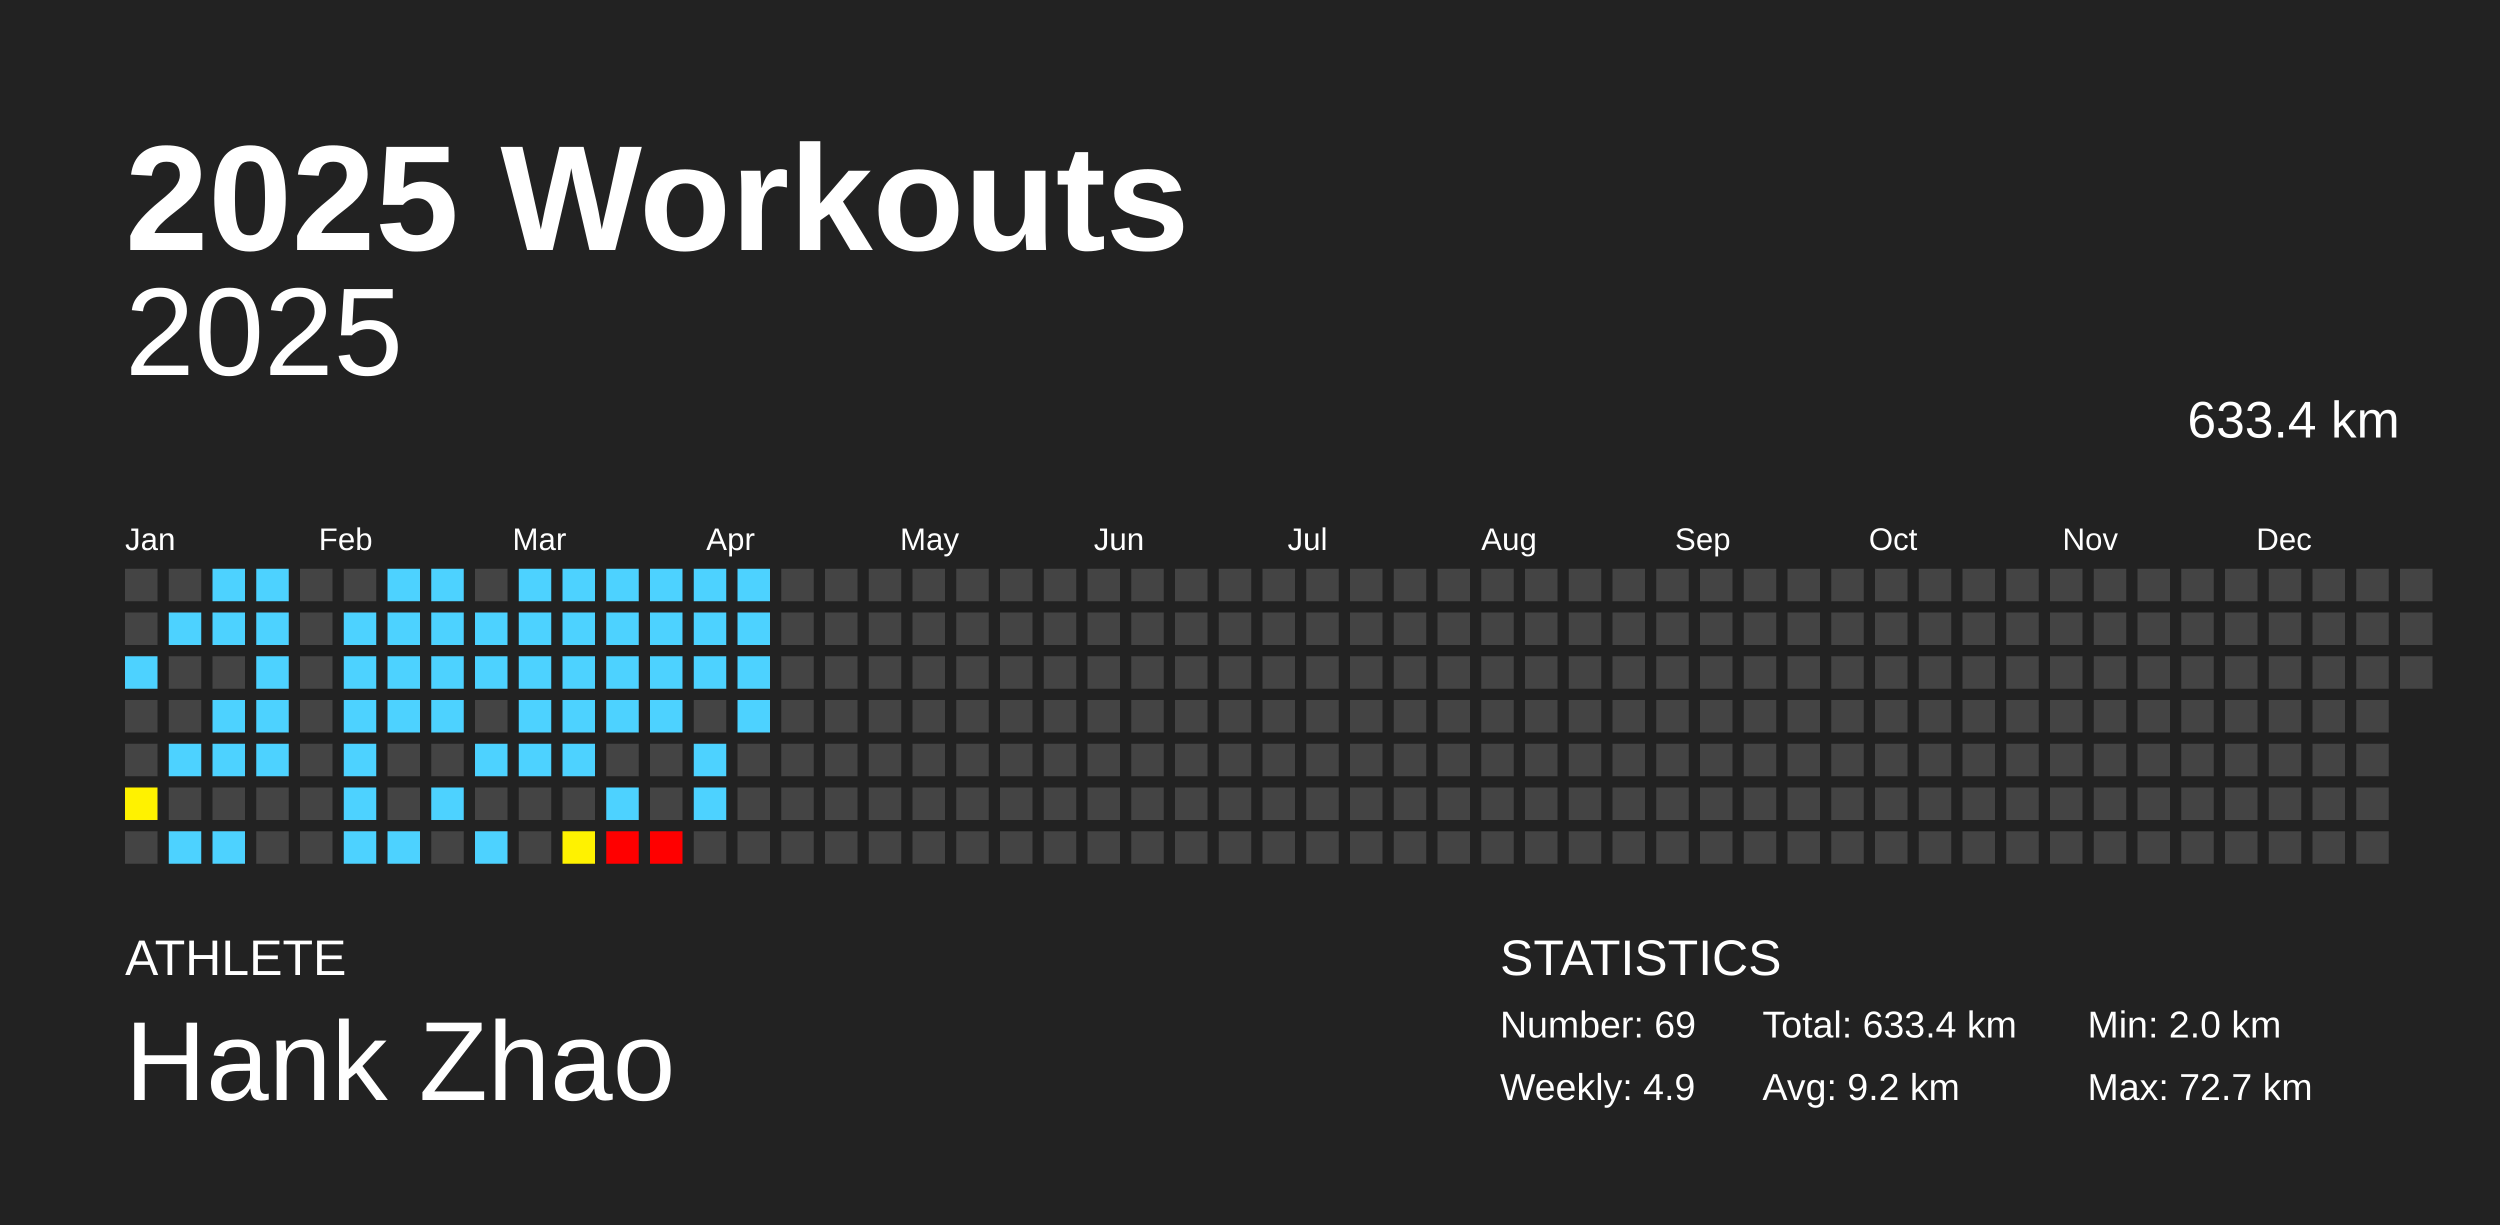
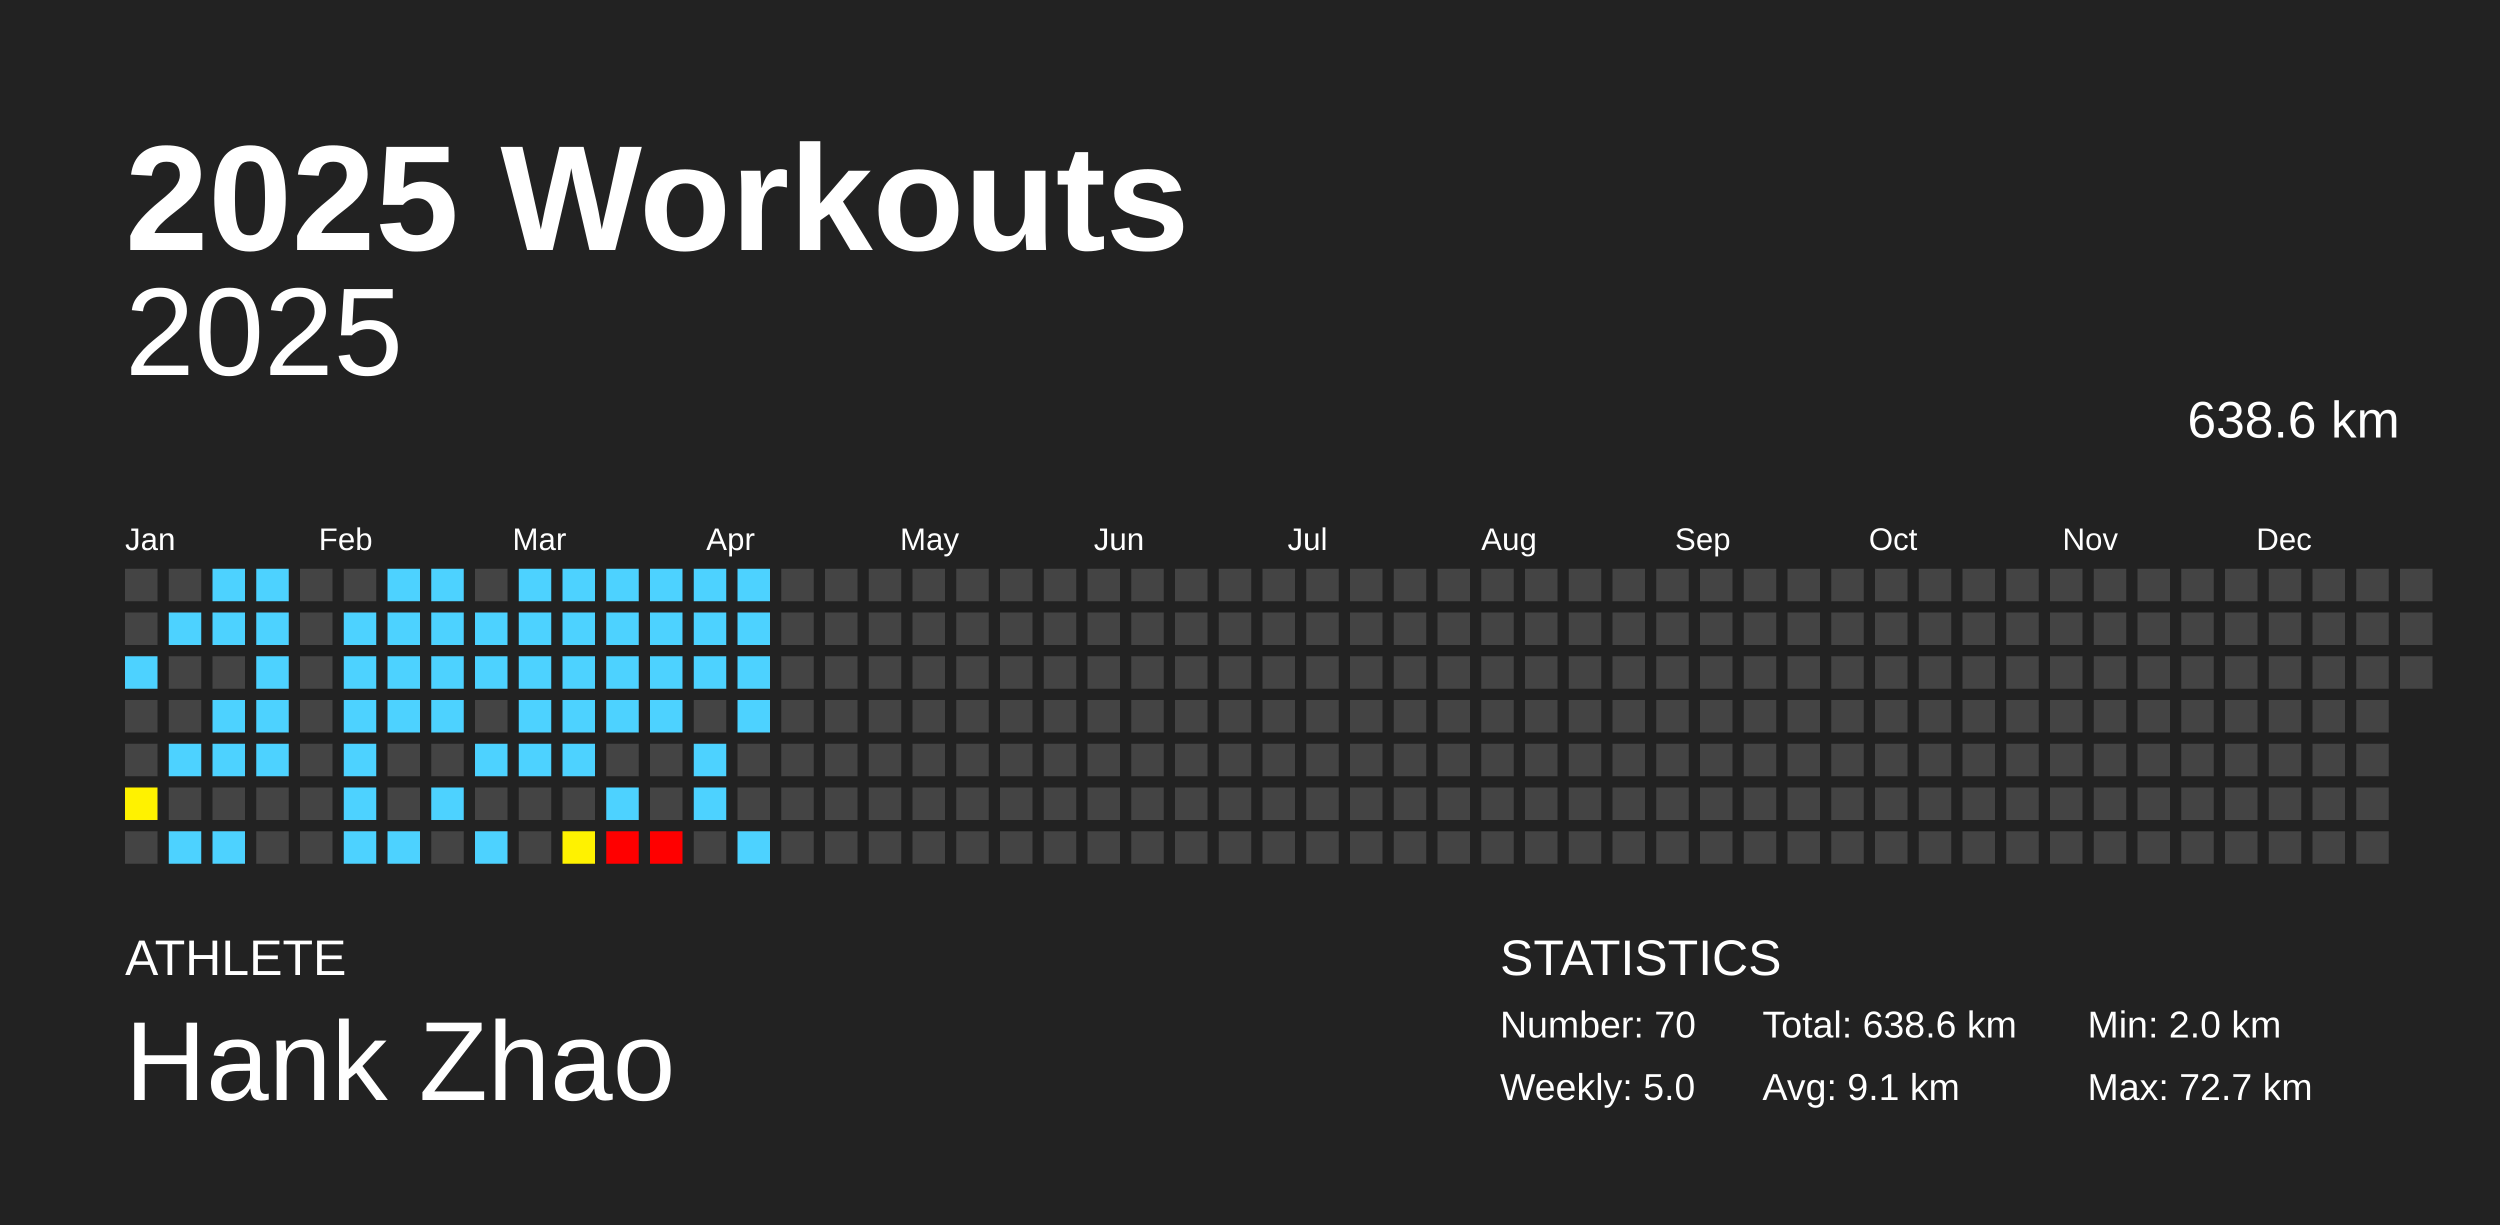
<svg xmlns="http://www.w3.org/2000/svg" baseProfile="full" height="98mm" version="1.1" viewBox="0,0,200,98" width="200mm">
  <defs />
  <rect fill="#222222" height="98" width="200" x="0" y="0" />
  <text fill="#FFFFFF" style="font-size:12px; font-family:Arial; font-weight:bold;" x="10" y="20">2025 Workouts</text>
  <text fill="#FFFFFF" style="font-size:4px; font-family:Arial" x="10" y="78">ATHLETE</text>
  <text fill="#FFFFFF" style="font-size:9px; font-family:Arial" x="10" y="88">Hank Zhao</text>
  <text fill="#FFFFFF" style="font-size:4px; font-family:Arial" x="120" y="78">STATISTICS</text>
-   <text fill="#FFFFFF" style="font-size:3px; font-family:Arial" x="120" y="83">Number: 69</text>
-   <text fill="#FFFFFF" style="font-size:3px; font-family:Arial" x="120" y="88">Weekly: 4.9</text>
-   <text fill="#FFFFFF" style="font-size:3px; font-family:Arial" x="141" y="83">Total: 633.4 km</text>
-   <text fill="#FFFFFF" style="font-size:3px; font-family:Arial" x="141" y="88">Avg: 9.2 km</text>
+   <text fill="#FFFFFF" style="font-size:3px; font-family:Arial" x="120" y="83">Number: 70</text>
+   <text fill="#FFFFFF" style="font-size:3px; font-family:Arial" x="120" y="88">Weekly: 5.0</text>
+   <text fill="#FFFFFF" style="font-size:3px; font-family:Arial" x="141" y="83">Total: 638.6 km</text>
+   <text fill="#FFFFFF" style="font-size:3px; font-family:Arial" x="141" y="88">Avg: 9.1 km</text>
  <text fill="#FFFFFF" style="font-size:3px; font-family:Arial" x="167" y="83">Min: 2.0 km</text>
  <text fill="#FFFFFF" style="font-size:3px; font-family:Arial" x="167" y="88">Max: 72.7 km</text>
  <text alignment-baseline="hanging" fill="#FFFFFF" style="font-size:10.0px; font-family:Arial;" x="10" y="30">2025</text>
-   <text alignment-baseline="hanging" fill="#FFFFFF" style="font-size:4.125px; font-family:Arial;" x="175" y="35">633.4 km</text>
+   <text alignment-baseline="hanging" fill="#FFFFFF" style="font-size:4.125px; font-family:Arial;" x="175" y="35">638.6 km</text>
  <text fill="#FFFFFF" style="font-size:2.5px; font-family:Arial" x="10.0" y="44">Jan</text>
  <text fill="#FFFFFF" style="font-size:2.5px; font-family:Arial" x="25.5" y="44">Feb</text>
  <text fill="#FFFFFF" style="font-size:2.5px; font-family:Arial" x="41.0" y="44">Mar</text>
  <text fill="#FFFFFF" style="font-size:2.5px; font-family:Arial" x="56.5" y="44">Apr</text>
  <text fill="#FFFFFF" style="font-size:2.5px; font-family:Arial" x="72.0" y="44">May</text>
  <text fill="#FFFFFF" style="font-size:2.5px; font-family:Arial" x="87.5" y="44">Jun</text>
  <text fill="#FFFFFF" style="font-size:2.5px; font-family:Arial" x="103.0" y="44">Jul</text>
  <text fill="#FFFFFF" style="font-size:2.5px; font-family:Arial" x="118.5" y="44">Aug</text>
  <text fill="#FFFFFF" style="font-size:2.5px; font-family:Arial" x="134.0" y="44">Sep</text>
  <text fill="#FFFFFF" style="font-size:2.5px; font-family:Arial" x="149.5" y="44">Oct</text>
  <text fill="#FFFFFF" style="font-size:2.5px; font-family:Arial" x="165.0" y="44">Nov</text>
  <text fill="#FFFFFF" style="font-size:2.5px; font-family:Arial" x="180.5" y="44">Dec</text>
  <rect fill="#444444" height="2.6" width="2.6" x="10.0" y="45.5" />
  <rect fill="#444444" height="2.6" width="2.6" x="10.0" y="49.0" />
  <rect fill="#4dd2ff" height="2.6" width="2.6" x="10.0" y="52.5" />
  <rect fill="#444444" height="2.6" width="2.6" x="10.0" y="56.0" />
  <rect fill="#444444" height="2.6" width="2.6" x="10.0" y="59.5" />
  <rect fill="#fff200" height="2.6" width="2.6" x="10.0" y="63.0" />
  <rect fill="#444444" height="2.6" width="2.6" x="10.0" y="66.5" />
  <rect fill="#444444" height="2.6" width="2.6" x="13.5" y="45.5" />
  <rect fill="#4dd2ff" height="2.6" width="2.6" x="13.5" y="49.0" />
  <rect fill="#444444" height="2.6" width="2.6" x="13.5" y="52.5" />
  <rect fill="#444444" height="2.6" width="2.6" x="13.5" y="56.0" />
  <rect fill="#4dd2ff" height="2.6" width="2.6" x="13.5" y="59.5" />
  <rect fill="#444444" height="2.6" width="2.6" x="13.5" y="63.0" />
  <rect fill="#4dd2ff" height="2.6" width="2.6" x="13.5" y="66.5" />
  <rect fill="#4dd2ff" height="2.6" width="2.6" x="17.0" y="45.5" />
  <rect fill="#4dd2ff" height="2.6" width="2.6" x="17.0" y="49.0" />
  <rect fill="#444444" height="2.6" width="2.6" x="17.0" y="52.5" />
  <rect fill="#4dd2ff" height="2.6" width="2.6" x="17.0" y="56.0" />
  <rect fill="#4dd2ff" height="2.6" width="2.6" x="17.0" y="59.5" />
  <rect fill="#444444" height="2.6" width="2.6" x="17.0" y="63.0" />
  <rect fill="#4dd2ff" height="2.6" width="2.6" x="17.0" y="66.5" />
  <rect fill="#4dd2ff" height="2.6" width="2.6" x="20.5" y="45.5" />
  <rect fill="#4dd2ff" height="2.6" width="2.6" x="20.5" y="49.0" />
  <rect fill="#4dd2ff" height="2.6" width="2.6" x="20.5" y="52.5" />
  <rect fill="#4dd2ff" height="2.6" width="2.6" x="20.5" y="56.0" />
  <rect fill="#4dd2ff" height="2.6" width="2.6" x="20.5" y="59.5" />
  <rect fill="#444444" height="2.6" width="2.6" x="20.5" y="63.0" />
  <rect fill="#444444" height="2.6" width="2.6" x="20.5" y="66.5" />
  <rect fill="#444444" height="2.6" width="2.6" x="24.0" y="45.5" />
  <rect fill="#444444" height="2.6" width="2.6" x="24.0" y="49.0" />
  <rect fill="#444444" height="2.6" width="2.6" x="24.0" y="52.5" />
  <rect fill="#444444" height="2.6" width="2.6" x="24.0" y="56.0" />
  <rect fill="#444444" height="2.6" width="2.6" x="24.0" y="59.5" />
  <rect fill="#444444" height="2.6" width="2.6" x="24.0" y="63.0" />
  <rect fill="#444444" height="2.6" width="2.6" x="24.0" y="66.5" />
  <rect fill="#444444" height="2.6" width="2.6" x="27.5" y="45.5" />
  <rect fill="#4dd2ff" height="2.6" width="2.6" x="27.5" y="49.0" />
  <rect fill="#4dd2ff" height="2.6" width="2.6" x="27.5" y="52.5" />
  <rect fill="#4dd2ff" height="2.6" width="2.6" x="27.5" y="56.0" />
  <rect fill="#4dd2ff" height="2.6" width="2.6" x="27.5" y="59.5" />
  <rect fill="#4dd2ff" height="2.6" width="2.6" x="27.5" y="63.0" />
  <rect fill="#4dd2ff" height="2.6" width="2.6" x="27.5" y="66.5" />
  <rect fill="#4dd2ff" height="2.6" width="2.6" x="31.0" y="45.5" />
  <rect fill="#4dd2ff" height="2.6" width="2.6" x="31.0" y="49.0" />
  <rect fill="#4dd2ff" height="2.6" width="2.6" x="31.0" y="52.5" />
  <rect fill="#4dd2ff" height="2.6" width="2.6" x="31.0" y="56.0" />
  <rect fill="#444444" height="2.6" width="2.6" x="31.0" y="59.5" />
  <rect fill="#444444" height="2.6" width="2.6" x="31.0" y="63.0" />
  <rect fill="#4dd2ff" height="2.6" width="2.6" x="31.0" y="66.5" />
  <rect fill="#4dd2ff" height="2.6" width="2.6" x="34.5" y="45.5" />
  <rect fill="#4dd2ff" height="2.6" width="2.6" x="34.5" y="49.0" />
  <rect fill="#4dd2ff" height="2.6" width="2.6" x="34.5" y="52.5" />
  <rect fill="#4dd2ff" height="2.6" width="2.6" x="34.5" y="56.0" />
  <rect fill="#444444" height="2.6" width="2.6" x="34.5" y="59.5" />
  <rect fill="#4dd2ff" height="2.6" width="2.6" x="34.5" y="63.0" />
  <rect fill="#444444" height="2.6" width="2.6" x="34.5" y="66.5" />
  <rect fill="#444444" height="2.6" width="2.6" x="38.0" y="45.5" />
  <rect fill="#4dd2ff" height="2.6" width="2.6" x="38.0" y="49.0" />
  <rect fill="#4dd2ff" height="2.6" width="2.6" x="38.0" y="52.5" />
  <rect fill="#444444" height="2.6" width="2.6" x="38.0" y="56.0" />
  <rect fill="#4dd2ff" height="2.6" width="2.6" x="38.0" y="59.5" />
  <rect fill="#444444" height="2.6" width="2.6" x="38.0" y="63.0" />
  <rect fill="#4dd2ff" height="2.6" width="2.6" x="38.0" y="66.5" />
  <rect fill="#4dd2ff" height="2.6" width="2.6" x="41.5" y="45.5" />
  <rect fill="#4dd2ff" height="2.6" width="2.6" x="41.5" y="49.0" />
  <rect fill="#4dd2ff" height="2.6" width="2.6" x="41.5" y="52.5" />
  <rect fill="#4dd2ff" height="2.6" width="2.6" x="41.5" y="56.0" />
  <rect fill="#4dd2ff" height="2.6" width="2.6" x="41.5" y="59.5" />
  <rect fill="#444444" height="2.6" width="2.6" x="41.5" y="63.0" />
  <rect fill="#444444" height="2.6" width="2.6" x="41.5" y="66.5" />
  <rect fill="#4dd2ff" height="2.6" width="2.6" x="45.0" y="45.5" />
  <rect fill="#4dd2ff" height="2.6" width="2.6" x="45.0" y="49.0" />
  <rect fill="#4dd2ff" height="2.6" width="2.6" x="45.0" y="52.5" />
  <rect fill="#4dd2ff" height="2.6" width="2.6" x="45.0" y="56.0" />
  <rect fill="#4dd2ff" height="2.6" width="2.6" x="45.0" y="59.5" />
  <rect fill="#444444" height="2.6" width="2.6" x="45.0" y="63.0" />
  <rect fill="#fff200" height="2.6" width="2.6" x="45.0" y="66.5" />
  <rect fill="#4dd2ff" height="2.6" width="2.6" x="48.5" y="45.5" />
  <rect fill="#4dd2ff" height="2.6" width="2.6" x="48.5" y="49.0" />
  <rect fill="#4dd2ff" height="2.6" width="2.6" x="48.5" y="52.5" />
  <rect fill="#4dd2ff" height="2.6" width="2.6" x="48.5" y="56.0" />
  <rect fill="#444444" height="2.6" width="2.6" x="48.5" y="59.5" />
  <rect fill="#4dd2ff" height="2.6" width="2.6" x="48.5" y="63.0" />
  <rect fill="red" height="2.6" width="2.6" x="48.5" y="66.5" />
  <rect fill="#4dd2ff" height="2.6" width="2.6" x="52.0" y="45.5" />
  <rect fill="#4dd2ff" height="2.6" width="2.6" x="52.0" y="49.0" />
  <rect fill="#4dd2ff" height="2.6" width="2.6" x="52.0" y="52.5" />
  <rect fill="#4dd2ff" height="2.6" width="2.6" x="52.0" y="56.0" />
  <rect fill="#444444" height="2.6" width="2.6" x="52.0" y="59.5" />
  <rect fill="#444444" height="2.6" width="2.6" x="52.0" y="63.0" />
  <rect fill="red" height="2.6" width="2.6" x="52.0" y="66.5" />
  <rect fill="#4dd2ff" height="2.6" width="2.6" x="55.5" y="45.5" />
  <rect fill="#4dd2ff" height="2.6" width="2.6" x="55.5" y="49.0" />
  <rect fill="#4dd2ff" height="2.6" width="2.6" x="55.5" y="52.5" />
  <rect fill="#444444" height="2.6" width="2.6" x="55.5" y="56.0" />
  <rect fill="#4dd2ff" height="2.6" width="2.6" x="55.5" y="59.5" />
  <rect fill="#4dd2ff" height="2.6" width="2.6" x="55.5" y="63.0" />
  <rect fill="#444444" height="2.6" width="2.6" x="55.5" y="66.5" />
  <rect fill="#4dd2ff" height="2.6" width="2.6" x="59.0" y="45.5" />
  <rect fill="#4dd2ff" height="2.6" width="2.6" x="59.0" y="49.0" />
  <rect fill="#4dd2ff" height="2.6" width="2.6" x="59.0" y="52.5" />
  <rect fill="#4dd2ff" height="2.6" width="2.6" x="59.0" y="56.0" />
  <rect fill="#444444" height="2.6" width="2.6" x="59.0" y="59.5" />
  <rect fill="#444444" height="2.6" width="2.6" x="59.0" y="63.0" />
-   <rect fill="#444444" height="2.6" width="2.6" x="59.0" y="66.5" />
+   <rect fill="#4dd2ff" height="2.6" width="2.6" x="59.0" y="66.5" />
  <rect fill="#444444" height="2.6" width="2.6" x="62.5" y="45.5" />
  <rect fill="#444444" height="2.6" width="2.6" x="62.5" y="49.0" />
  <rect fill="#444444" height="2.6" width="2.6" x="62.5" y="52.5" />
  <rect fill="#444444" height="2.6" width="2.6" x="62.5" y="56.0" />
  <rect fill="#444444" height="2.6" width="2.6" x="62.5" y="59.5" />
  <rect fill="#444444" height="2.6" width="2.6" x="62.5" y="63.0" />
  <rect fill="#444444" height="2.6" width="2.6" x="62.5" y="66.5" />
  <rect fill="#444444" height="2.6" width="2.6" x="66.0" y="45.5" />
  <rect fill="#444444" height="2.6" width="2.6" x="66.0" y="49.0" />
  <rect fill="#444444" height="2.6" width="2.6" x="66.0" y="52.5" />
  <rect fill="#444444" height="2.6" width="2.6" x="66.0" y="56.0" />
  <rect fill="#444444" height="2.6" width="2.6" x="66.0" y="59.5" />
  <rect fill="#444444" height="2.6" width="2.6" x="66.0" y="63.0" />
  <rect fill="#444444" height="2.6" width="2.6" x="66.0" y="66.5" />
  <rect fill="#444444" height="2.6" width="2.6" x="69.5" y="45.5" />
  <rect fill="#444444" height="2.6" width="2.6" x="69.5" y="49.0" />
  <rect fill="#444444" height="2.6" width="2.6" x="69.5" y="52.5" />
  <rect fill="#444444" height="2.6" width="2.6" x="69.5" y="56.0" />
  <rect fill="#444444" height="2.6" width="2.6" x="69.5" y="59.5" />
  <rect fill="#444444" height="2.6" width="2.6" x="69.5" y="63.0" />
  <rect fill="#444444" height="2.6" width="2.6" x="69.5" y="66.5" />
  <rect fill="#444444" height="2.6" width="2.6" x="73.0" y="45.5" />
  <rect fill="#444444" height="2.6" width="2.6" x="73.0" y="49.0" />
  <rect fill="#444444" height="2.6" width="2.6" x="73.0" y="52.5" />
  <rect fill="#444444" height="2.6" width="2.6" x="73.0" y="56.0" />
  <rect fill="#444444" height="2.6" width="2.6" x="73.0" y="59.5" />
  <rect fill="#444444" height="2.6" width="2.6" x="73.0" y="63.0" />
  <rect fill="#444444" height="2.6" width="2.6" x="73.0" y="66.5" />
  <rect fill="#444444" height="2.6" width="2.6" x="76.5" y="45.5" />
  <rect fill="#444444" height="2.6" width="2.6" x="76.5" y="49.0" />
  <rect fill="#444444" height="2.6" width="2.6" x="76.5" y="52.5" />
  <rect fill="#444444" height="2.6" width="2.6" x="76.5" y="56.0" />
  <rect fill="#444444" height="2.6" width="2.6" x="76.5" y="59.5" />
  <rect fill="#444444" height="2.6" width="2.6" x="76.5" y="63.0" />
  <rect fill="#444444" height="2.6" width="2.6" x="76.5" y="66.5" />
  <rect fill="#444444" height="2.6" width="2.6" x="80.0" y="45.5" />
  <rect fill="#444444" height="2.6" width="2.6" x="80.0" y="49.0" />
  <rect fill="#444444" height="2.6" width="2.6" x="80.0" y="52.5" />
  <rect fill="#444444" height="2.6" width="2.6" x="80.0" y="56.0" />
  <rect fill="#444444" height="2.6" width="2.6" x="80.0" y="59.5" />
  <rect fill="#444444" height="2.6" width="2.6" x="80.0" y="63.0" />
  <rect fill="#444444" height="2.6" width="2.6" x="80.0" y="66.5" />
  <rect fill="#444444" height="2.6" width="2.6" x="83.5" y="45.5" />
  <rect fill="#444444" height="2.6" width="2.6" x="83.5" y="49.0" />
  <rect fill="#444444" height="2.6" width="2.6" x="83.5" y="52.5" />
  <rect fill="#444444" height="2.6" width="2.6" x="83.5" y="56.0" />
  <rect fill="#444444" height="2.6" width="2.6" x="83.5" y="59.5" />
  <rect fill="#444444" height="2.6" width="2.6" x="83.5" y="63.0" />
  <rect fill="#444444" height="2.6" width="2.6" x="83.5" y="66.5" />
  <rect fill="#444444" height="2.6" width="2.6" x="87.0" y="45.5" />
  <rect fill="#444444" height="2.6" width="2.6" x="87.0" y="49.0" />
  <rect fill="#444444" height="2.6" width="2.6" x="87.0" y="52.5" />
  <rect fill="#444444" height="2.6" width="2.6" x="87.0" y="56.0" />
  <rect fill="#444444" height="2.6" width="2.6" x="87.0" y="59.5" />
  <rect fill="#444444" height="2.6" width="2.6" x="87.0" y="63.0" />
  <rect fill="#444444" height="2.6" width="2.6" x="87.0" y="66.5" />
  <rect fill="#444444" height="2.6" width="2.6" x="90.5" y="45.5" />
  <rect fill="#444444" height="2.6" width="2.6" x="90.5" y="49.0" />
  <rect fill="#444444" height="2.6" width="2.6" x="90.5" y="52.5" />
  <rect fill="#444444" height="2.6" width="2.6" x="90.5" y="56.0" />
  <rect fill="#444444" height="2.6" width="2.6" x="90.5" y="59.5" />
  <rect fill="#444444" height="2.6" width="2.6" x="90.5" y="63.0" />
  <rect fill="#444444" height="2.6" width="2.6" x="90.5" y="66.5" />
  <rect fill="#444444" height="2.6" width="2.6" x="94.0" y="45.5" />
  <rect fill="#444444" height="2.6" width="2.6" x="94.0" y="49.0" />
  <rect fill="#444444" height="2.6" width="2.6" x="94.0" y="52.5" />
  <rect fill="#444444" height="2.6" width="2.6" x="94.0" y="56.0" />
  <rect fill="#444444" height="2.6" width="2.6" x="94.0" y="59.5" />
  <rect fill="#444444" height="2.6" width="2.6" x="94.0" y="63.0" />
  <rect fill="#444444" height="2.6" width="2.6" x="94.0" y="66.5" />
  <rect fill="#444444" height="2.6" width="2.6" x="97.5" y="45.5" />
  <rect fill="#444444" height="2.6" width="2.6" x="97.5" y="49.0" />
  <rect fill="#444444" height="2.6" width="2.6" x="97.5" y="52.5" />
  <rect fill="#444444" height="2.6" width="2.6" x="97.5" y="56.0" />
  <rect fill="#444444" height="2.6" width="2.6" x="97.5" y="59.5" />
  <rect fill="#444444" height="2.6" width="2.6" x="97.5" y="63.0" />
  <rect fill="#444444" height="2.6" width="2.6" x="97.5" y="66.5" />
  <rect fill="#444444" height="2.6" width="2.6" x="101.0" y="45.5" />
  <rect fill="#444444" height="2.6" width="2.6" x="101.0" y="49.0" />
  <rect fill="#444444" height="2.6" width="2.6" x="101.0" y="52.5" />
  <rect fill="#444444" height="2.6" width="2.6" x="101.0" y="56.0" />
  <rect fill="#444444" height="2.6" width="2.6" x="101.0" y="59.5" />
  <rect fill="#444444" height="2.6" width="2.6" x="101.0" y="63.0" />
  <rect fill="#444444" height="2.6" width="2.6" x="101.0" y="66.5" />
  <rect fill="#444444" height="2.6" width="2.6" x="104.5" y="45.5" />
  <rect fill="#444444" height="2.6" width="2.6" x="104.5" y="49.0" />
  <rect fill="#444444" height="2.6" width="2.6" x="104.5" y="52.5" />
  <rect fill="#444444" height="2.6" width="2.6" x="104.5" y="56.0" />
  <rect fill="#444444" height="2.6" width="2.6" x="104.5" y="59.5" />
  <rect fill="#444444" height="2.6" width="2.6" x="104.5" y="63.0" />
  <rect fill="#444444" height="2.6" width="2.6" x="104.5" y="66.5" />
  <rect fill="#444444" height="2.6" width="2.6" x="108.0" y="45.5" />
  <rect fill="#444444" height="2.6" width="2.6" x="108.0" y="49.0" />
  <rect fill="#444444" height="2.6" width="2.6" x="108.0" y="52.5" />
  <rect fill="#444444" height="2.6" width="2.6" x="108.0" y="56.0" />
  <rect fill="#444444" height="2.6" width="2.6" x="108.0" y="59.5" />
  <rect fill="#444444" height="2.6" width="2.6" x="108.0" y="63.0" />
  <rect fill="#444444" height="2.6" width="2.6" x="108.0" y="66.5" />
  <rect fill="#444444" height="2.6" width="2.6" x="111.5" y="45.5" />
  <rect fill="#444444" height="2.6" width="2.6" x="111.5" y="49.0" />
  <rect fill="#444444" height="2.6" width="2.6" x="111.5" y="52.5" />
  <rect fill="#444444" height="2.6" width="2.6" x="111.5" y="56.0" />
  <rect fill="#444444" height="2.6" width="2.6" x="111.5" y="59.5" />
  <rect fill="#444444" height="2.6" width="2.6" x="111.5" y="63.0" />
  <rect fill="#444444" height="2.6" width="2.6" x="111.5" y="66.5" />
  <rect fill="#444444" height="2.6" width="2.6" x="115.0" y="45.5" />
  <rect fill="#444444" height="2.6" width="2.6" x="115.0" y="49.0" />
  <rect fill="#444444" height="2.6" width="2.6" x="115.0" y="52.5" />
  <rect fill="#444444" height="2.6" width="2.6" x="115.0" y="56.0" />
  <rect fill="#444444" height="2.6" width="2.6" x="115.0" y="59.5" />
  <rect fill="#444444" height="2.6" width="2.6" x="115.0" y="63.0" />
  <rect fill="#444444" height="2.6" width="2.6" x="115.0" y="66.5" />
  <rect fill="#444444" height="2.6" width="2.6" x="118.5" y="45.5" />
  <rect fill="#444444" height="2.6" width="2.6" x="118.5" y="49.0" />
  <rect fill="#444444" height="2.6" width="2.6" x="118.5" y="52.5" />
  <rect fill="#444444" height="2.6" width="2.6" x="118.5" y="56.0" />
  <rect fill="#444444" height="2.6" width="2.6" x="118.5" y="59.5" />
  <rect fill="#444444" height="2.6" width="2.6" x="118.5" y="63.0" />
  <rect fill="#444444" height="2.6" width="2.6" x="118.5" y="66.5" />
  <rect fill="#444444" height="2.6" width="2.6" x="122.0" y="45.5" />
  <rect fill="#444444" height="2.6" width="2.6" x="122.0" y="49.0" />
  <rect fill="#444444" height="2.6" width="2.6" x="122.0" y="52.5" />
  <rect fill="#444444" height="2.6" width="2.6" x="122.0" y="56.0" />
  <rect fill="#444444" height="2.6" width="2.6" x="122.0" y="59.5" />
  <rect fill="#444444" height="2.6" width="2.6" x="122.0" y="63.0" />
  <rect fill="#444444" height="2.6" width="2.6" x="122.0" y="66.5" />
  <rect fill="#444444" height="2.6" width="2.6" x="125.5" y="45.5" />
  <rect fill="#444444" height="2.6" width="2.6" x="125.5" y="49.0" />
  <rect fill="#444444" height="2.6" width="2.6" x="125.5" y="52.5" />
  <rect fill="#444444" height="2.6" width="2.6" x="125.5" y="56.0" />
  <rect fill="#444444" height="2.6" width="2.6" x="125.5" y="59.5" />
  <rect fill="#444444" height="2.6" width="2.6" x="125.5" y="63.0" />
  <rect fill="#444444" height="2.6" width="2.6" x="125.5" y="66.5" />
  <rect fill="#444444" height="2.6" width="2.6" x="129.0" y="45.5" />
  <rect fill="#444444" height="2.6" width="2.6" x="129.0" y="49.0" />
  <rect fill="#444444" height="2.6" width="2.6" x="129.0" y="52.5" />
  <rect fill="#444444" height="2.6" width="2.6" x="129.0" y="56.0" />
  <rect fill="#444444" height="2.6" width="2.6" x="129.0" y="59.5" />
  <rect fill="#444444" height="2.6" width="2.6" x="129.0" y="63.0" />
  <rect fill="#444444" height="2.6" width="2.6" x="129.0" y="66.5" />
  <rect fill="#444444" height="2.6" width="2.6" x="132.5" y="45.5" />
  <rect fill="#444444" height="2.6" width="2.6" x="132.5" y="49.0" />
  <rect fill="#444444" height="2.6" width="2.6" x="132.5" y="52.5" />
  <rect fill="#444444" height="2.6" width="2.6" x="132.5" y="56.0" />
  <rect fill="#444444" height="2.6" width="2.6" x="132.5" y="59.5" />
  <rect fill="#444444" height="2.6" width="2.6" x="132.5" y="63.0" />
  <rect fill="#444444" height="2.6" width="2.6" x="132.5" y="66.5" />
  <rect fill="#444444" height="2.6" width="2.6" x="136.0" y="45.5" />
  <rect fill="#444444" height="2.6" width="2.6" x="136.0" y="49.0" />
  <rect fill="#444444" height="2.6" width="2.6" x="136.0" y="52.5" />
  <rect fill="#444444" height="2.6" width="2.6" x="136.0" y="56.0" />
  <rect fill="#444444" height="2.6" width="2.6" x="136.0" y="59.5" />
  <rect fill="#444444" height="2.6" width="2.6" x="136.0" y="63.0" />
  <rect fill="#444444" height="2.6" width="2.6" x="136.0" y="66.5" />
  <rect fill="#444444" height="2.6" width="2.6" x="139.5" y="45.5" />
  <rect fill="#444444" height="2.6" width="2.6" x="139.5" y="49.0" />
  <rect fill="#444444" height="2.6" width="2.6" x="139.5" y="52.5" />
  <rect fill="#444444" height="2.6" width="2.6" x="139.5" y="56.0" />
  <rect fill="#444444" height="2.6" width="2.6" x="139.5" y="59.5" />
  <rect fill="#444444" height="2.6" width="2.6" x="139.5" y="63.0" />
  <rect fill="#444444" height="2.6" width="2.6" x="139.5" y="66.5" />
  <rect fill="#444444" height="2.6" width="2.6" x="143.0" y="45.5" />
  <rect fill="#444444" height="2.6" width="2.6" x="143.0" y="49.0" />
  <rect fill="#444444" height="2.6" width="2.6" x="143.0" y="52.5" />
  <rect fill="#444444" height="2.6" width="2.6" x="143.0" y="56.0" />
  <rect fill="#444444" height="2.6" width="2.6" x="143.0" y="59.5" />
  <rect fill="#444444" height="2.6" width="2.6" x="143.0" y="63.0" />
  <rect fill="#444444" height="2.6" width="2.6" x="143.0" y="66.5" />
  <rect fill="#444444" height="2.6" width="2.6" x="146.5" y="45.5" />
  <rect fill="#444444" height="2.6" width="2.6" x="146.5" y="49.0" />
  <rect fill="#444444" height="2.6" width="2.6" x="146.5" y="52.5" />
  <rect fill="#444444" height="2.6" width="2.6" x="146.5" y="56.0" />
  <rect fill="#444444" height="2.6" width="2.6" x="146.5" y="59.5" />
  <rect fill="#444444" height="2.6" width="2.6" x="146.5" y="63.0" />
  <rect fill="#444444" height="2.6" width="2.6" x="146.5" y="66.5" />
  <rect fill="#444444" height="2.6" width="2.6" x="150.0" y="45.5" />
  <rect fill="#444444" height="2.6" width="2.6" x="150.0" y="49.0" />
  <rect fill="#444444" height="2.6" width="2.6" x="150.0" y="52.5" />
  <rect fill="#444444" height="2.6" width="2.6" x="150.0" y="56.0" />
  <rect fill="#444444" height="2.6" width="2.6" x="150.0" y="59.5" />
  <rect fill="#444444" height="2.6" width="2.6" x="150.0" y="63.0" />
  <rect fill="#444444" height="2.6" width="2.6" x="150.0" y="66.5" />
  <rect fill="#444444" height="2.6" width="2.6" x="153.5" y="45.5" />
  <rect fill="#444444" height="2.6" width="2.6" x="153.5" y="49.0" />
  <rect fill="#444444" height="2.6" width="2.6" x="153.5" y="52.5" />
  <rect fill="#444444" height="2.6" width="2.6" x="153.5" y="56.0" />
  <rect fill="#444444" height="2.6" width="2.6" x="153.5" y="59.5" />
  <rect fill="#444444" height="2.6" width="2.6" x="153.5" y="63.0" />
  <rect fill="#444444" height="2.6" width="2.6" x="153.5" y="66.5" />
  <rect fill="#444444" height="2.6" width="2.6" x="157.0" y="45.5" />
  <rect fill="#444444" height="2.6" width="2.6" x="157.0" y="49.0" />
  <rect fill="#444444" height="2.6" width="2.6" x="157.0" y="52.5" />
  <rect fill="#444444" height="2.6" width="2.6" x="157.0" y="56.0" />
  <rect fill="#444444" height="2.6" width="2.6" x="157.0" y="59.5" />
  <rect fill="#444444" height="2.6" width="2.6" x="157.0" y="63.0" />
  <rect fill="#444444" height="2.6" width="2.6" x="157.0" y="66.5" />
  <rect fill="#444444" height="2.6" width="2.6" x="160.5" y="45.5" />
  <rect fill="#444444" height="2.6" width="2.6" x="160.5" y="49.0" />
  <rect fill="#444444" height="2.6" width="2.6" x="160.5" y="52.5" />
  <rect fill="#444444" height="2.6" width="2.6" x="160.5" y="56.0" />
  <rect fill="#444444" height="2.6" width="2.6" x="160.5" y="59.5" />
  <rect fill="#444444" height="2.6" width="2.6" x="160.5" y="63.0" />
  <rect fill="#444444" height="2.6" width="2.6" x="160.5" y="66.5" />
  <rect fill="#444444" height="2.6" width="2.6" x="164.0" y="45.5" />
  <rect fill="#444444" height="2.6" width="2.6" x="164.0" y="49.0" />
  <rect fill="#444444" height="2.6" width="2.6" x="164.0" y="52.5" />
  <rect fill="#444444" height="2.6" width="2.6" x="164.0" y="56.0" />
  <rect fill="#444444" height="2.6" width="2.6" x="164.0" y="59.5" />
  <rect fill="#444444" height="2.6" width="2.6" x="164.0" y="63.0" />
  <rect fill="#444444" height="2.6" width="2.6" x="164.0" y="66.5" />
  <rect fill="#444444" height="2.6" width="2.6" x="167.5" y="45.5" />
  <rect fill="#444444" height="2.6" width="2.6" x="167.5" y="49.0" />
  <rect fill="#444444" height="2.6" width="2.6" x="167.5" y="52.5" />
  <rect fill="#444444" height="2.6" width="2.6" x="167.5" y="56.0" />
  <rect fill="#444444" height="2.6" width="2.6" x="167.5" y="59.5" />
  <rect fill="#444444" height="2.6" width="2.6" x="167.5" y="63.0" />
  <rect fill="#444444" height="2.6" width="2.6" x="167.5" y="66.5" />
  <rect fill="#444444" height="2.6" width="2.6" x="171.0" y="45.5" />
  <rect fill="#444444" height="2.6" width="2.6" x="171.0" y="49.0" />
  <rect fill="#444444" height="2.6" width="2.6" x="171.0" y="52.5" />
  <rect fill="#444444" height="2.6" width="2.6" x="171.0" y="56.0" />
  <rect fill="#444444" height="2.6" width="2.6" x="171.0" y="59.5" />
  <rect fill="#444444" height="2.6" width="2.6" x="171.0" y="63.0" />
  <rect fill="#444444" height="2.6" width="2.6" x="171.0" y="66.5" />
  <rect fill="#444444" height="2.6" width="2.6" x="174.5" y="45.5" />
  <rect fill="#444444" height="2.6" width="2.6" x="174.5" y="49.0" />
  <rect fill="#444444" height="2.6" width="2.6" x="174.5" y="52.5" />
  <rect fill="#444444" height="2.6" width="2.6" x="174.5" y="56.0" />
  <rect fill="#444444" height="2.6" width="2.6" x="174.5" y="59.5" />
  <rect fill="#444444" height="2.6" width="2.6" x="174.5" y="63.0" />
  <rect fill="#444444" height="2.6" width="2.6" x="174.5" y="66.5" />
  <rect fill="#444444" height="2.6" width="2.6" x="178.0" y="45.5" />
  <rect fill="#444444" height="2.6" width="2.6" x="178.0" y="49.0" />
  <rect fill="#444444" height="2.6" width="2.6" x="178.0" y="52.5" />
  <rect fill="#444444" height="2.6" width="2.6" x="178.0" y="56.0" />
  <rect fill="#444444" height="2.6" width="2.6" x="178.0" y="59.5" />
  <rect fill="#444444" height="2.6" width="2.6" x="178.0" y="63.0" />
  <rect fill="#444444" height="2.6" width="2.6" x="178.0" y="66.5" />
  <rect fill="#444444" height="2.6" width="2.6" x="181.5" y="45.5" />
  <rect fill="#444444" height="2.6" width="2.6" x="181.5" y="49.0" />
  <rect fill="#444444" height="2.6" width="2.6" x="181.5" y="52.5" />
  <rect fill="#444444" height="2.6" width="2.6" x="181.5" y="56.0" />
  <rect fill="#444444" height="2.6" width="2.6" x="181.5" y="59.5" />
  <rect fill="#444444" height="2.6" width="2.6" x="181.5" y="63.0" />
  <rect fill="#444444" height="2.6" width="2.6" x="181.5" y="66.5" />
  <rect fill="#444444" height="2.6" width="2.6" x="185.0" y="45.5" />
  <rect fill="#444444" height="2.6" width="2.6" x="185.0" y="49.0" />
  <rect fill="#444444" height="2.6" width="2.6" x="185.0" y="52.5" />
  <rect fill="#444444" height="2.6" width="2.6" x="185.0" y="56.0" />
  <rect fill="#444444" height="2.6" width="2.6" x="185.0" y="59.5" />
  <rect fill="#444444" height="2.6" width="2.6" x="185.0" y="63.0" />
  <rect fill="#444444" height="2.6" width="2.6" x="185.0" y="66.5" />
  <rect fill="#444444" height="2.6" width="2.6" x="188.5" y="45.5" />
  <rect fill="#444444" height="2.6" width="2.6" x="188.5" y="49.0" />
  <rect fill="#444444" height="2.6" width="2.6" x="188.5" y="52.5" />
  <rect fill="#444444" height="2.6" width="2.6" x="188.5" y="56.0" />
  <rect fill="#444444" height="2.6" width="2.6" x="188.5" y="59.5" />
  <rect fill="#444444" height="2.6" width="2.6" x="188.5" y="63.0" />
  <rect fill="#444444" height="2.6" width="2.6" x="188.5" y="66.5" />
  <rect fill="#444444" height="2.6" width="2.6" x="192.0" y="45.5" />
  <rect fill="#444444" height="2.6" width="2.6" x="192.0" y="49.0" />
  <rect fill="#444444" height="2.6" width="2.6" x="192.0" y="52.5" />
</svg>
